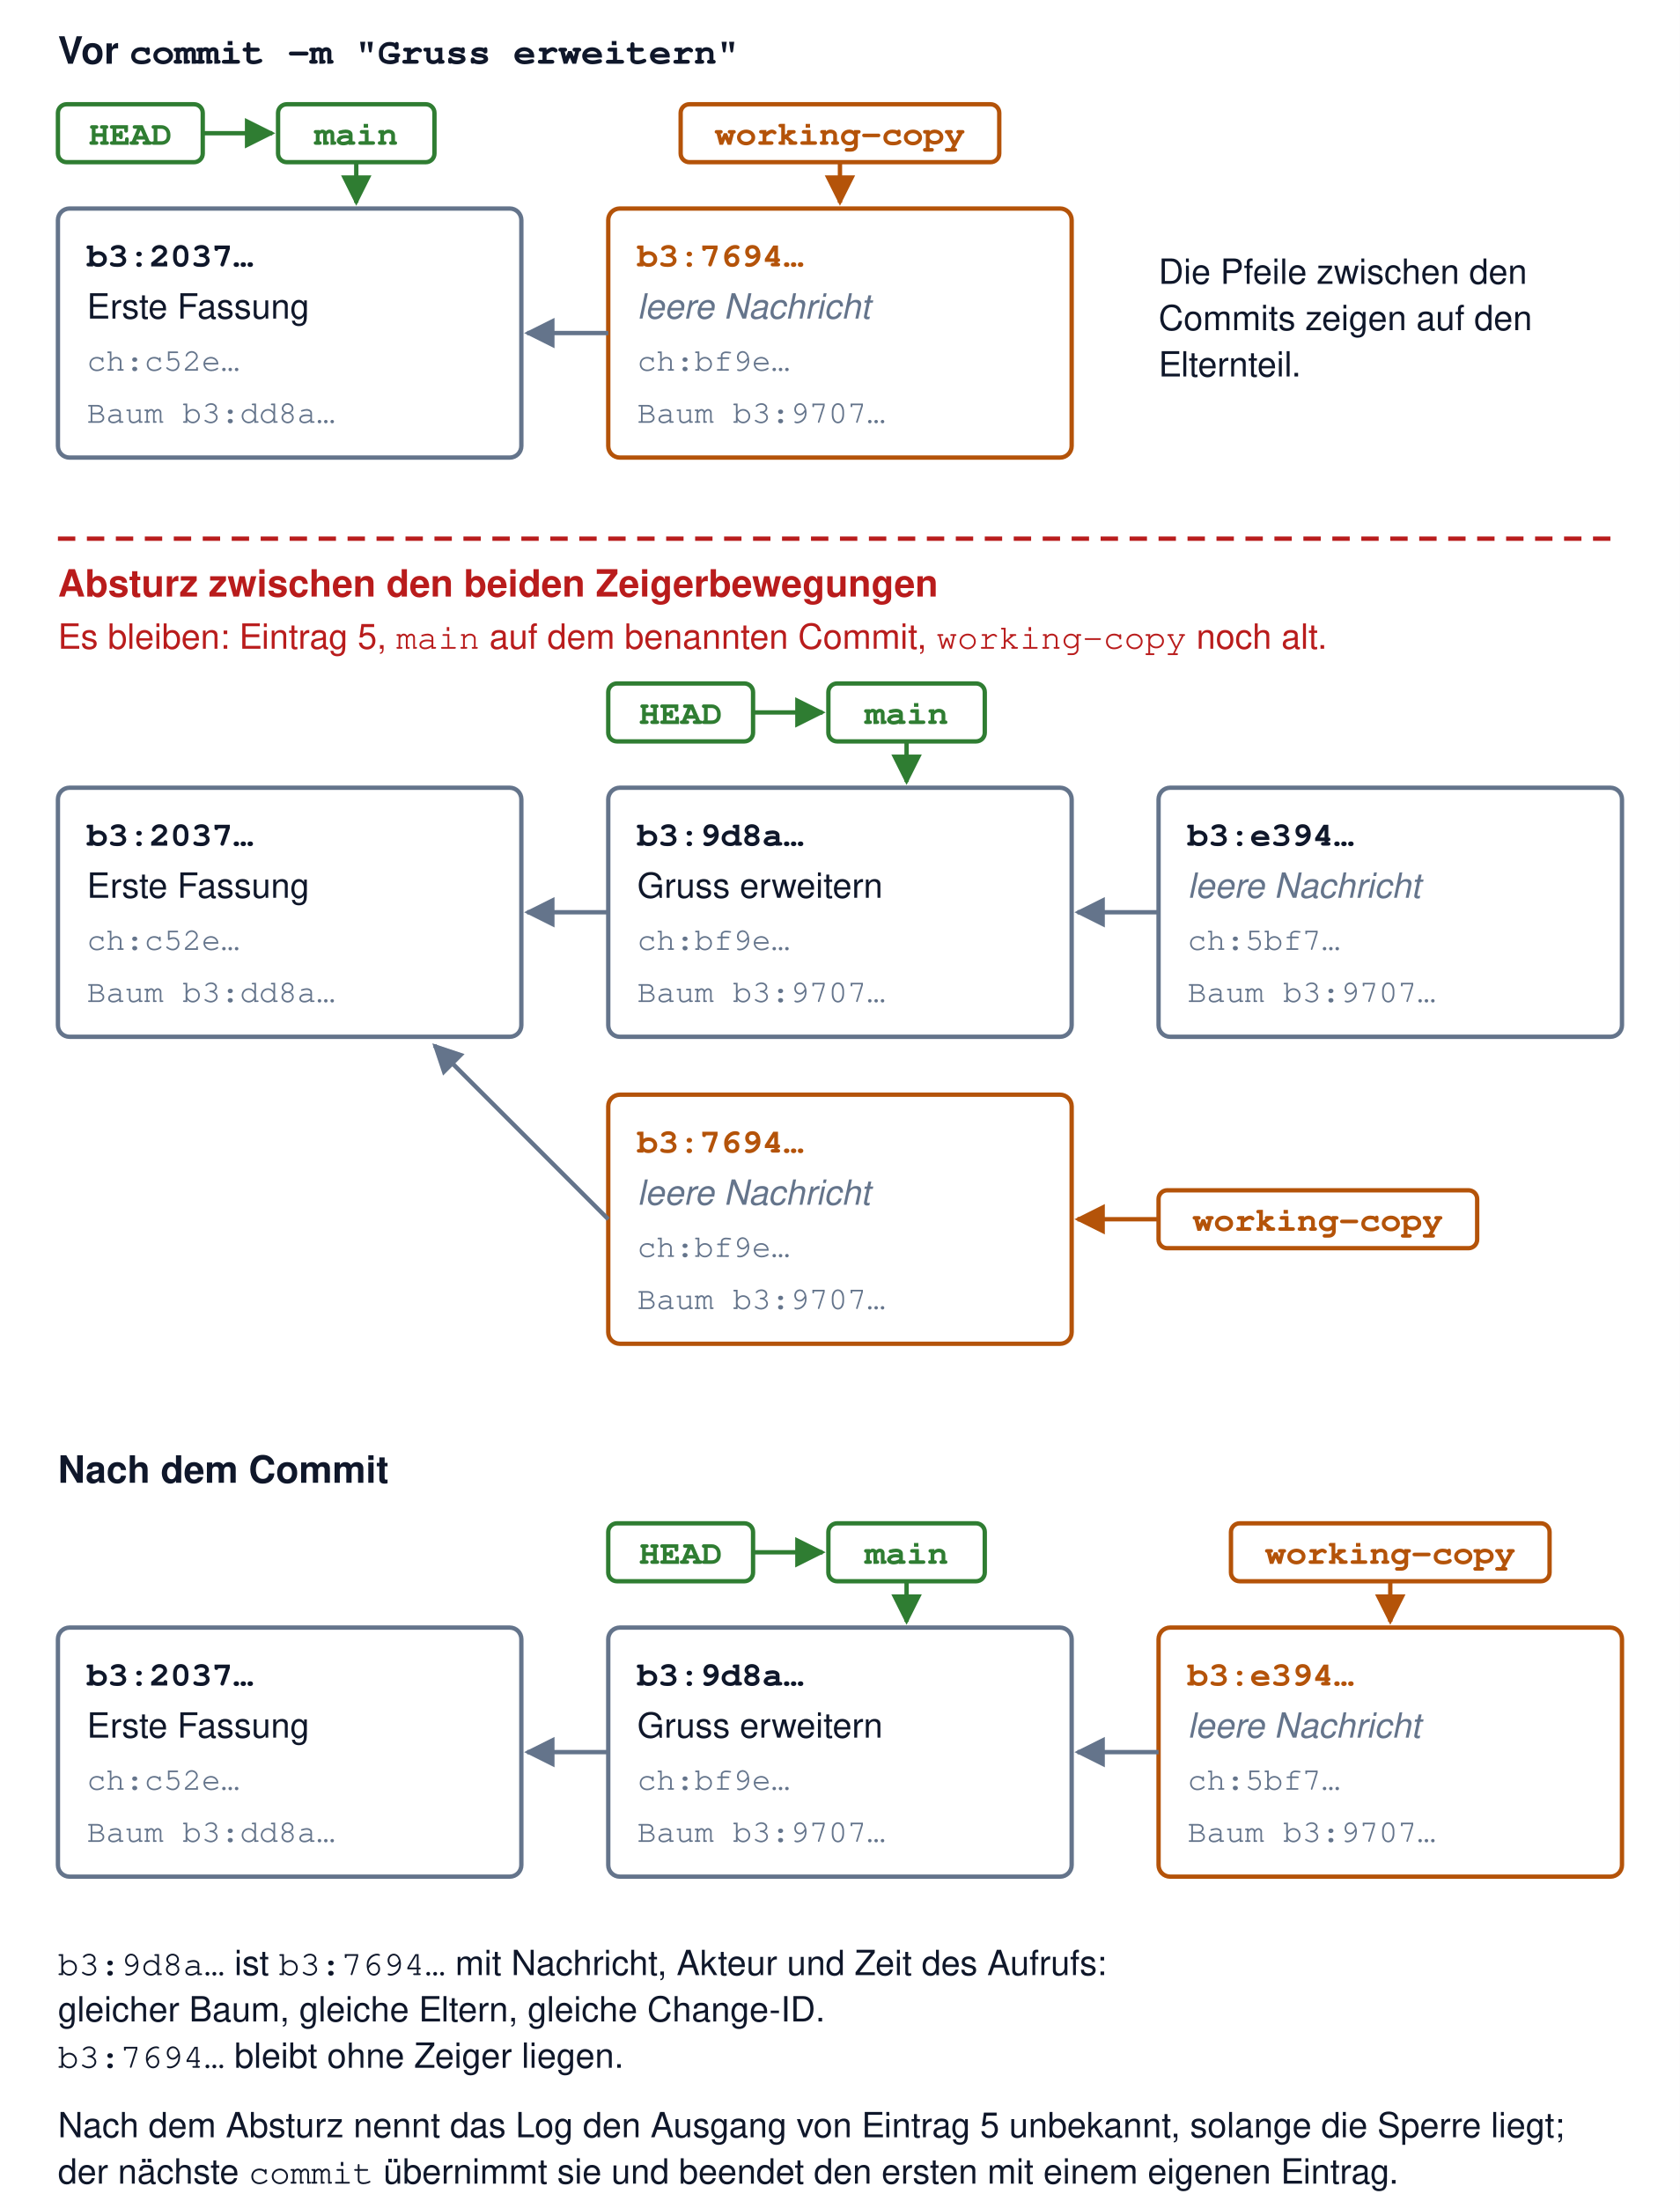
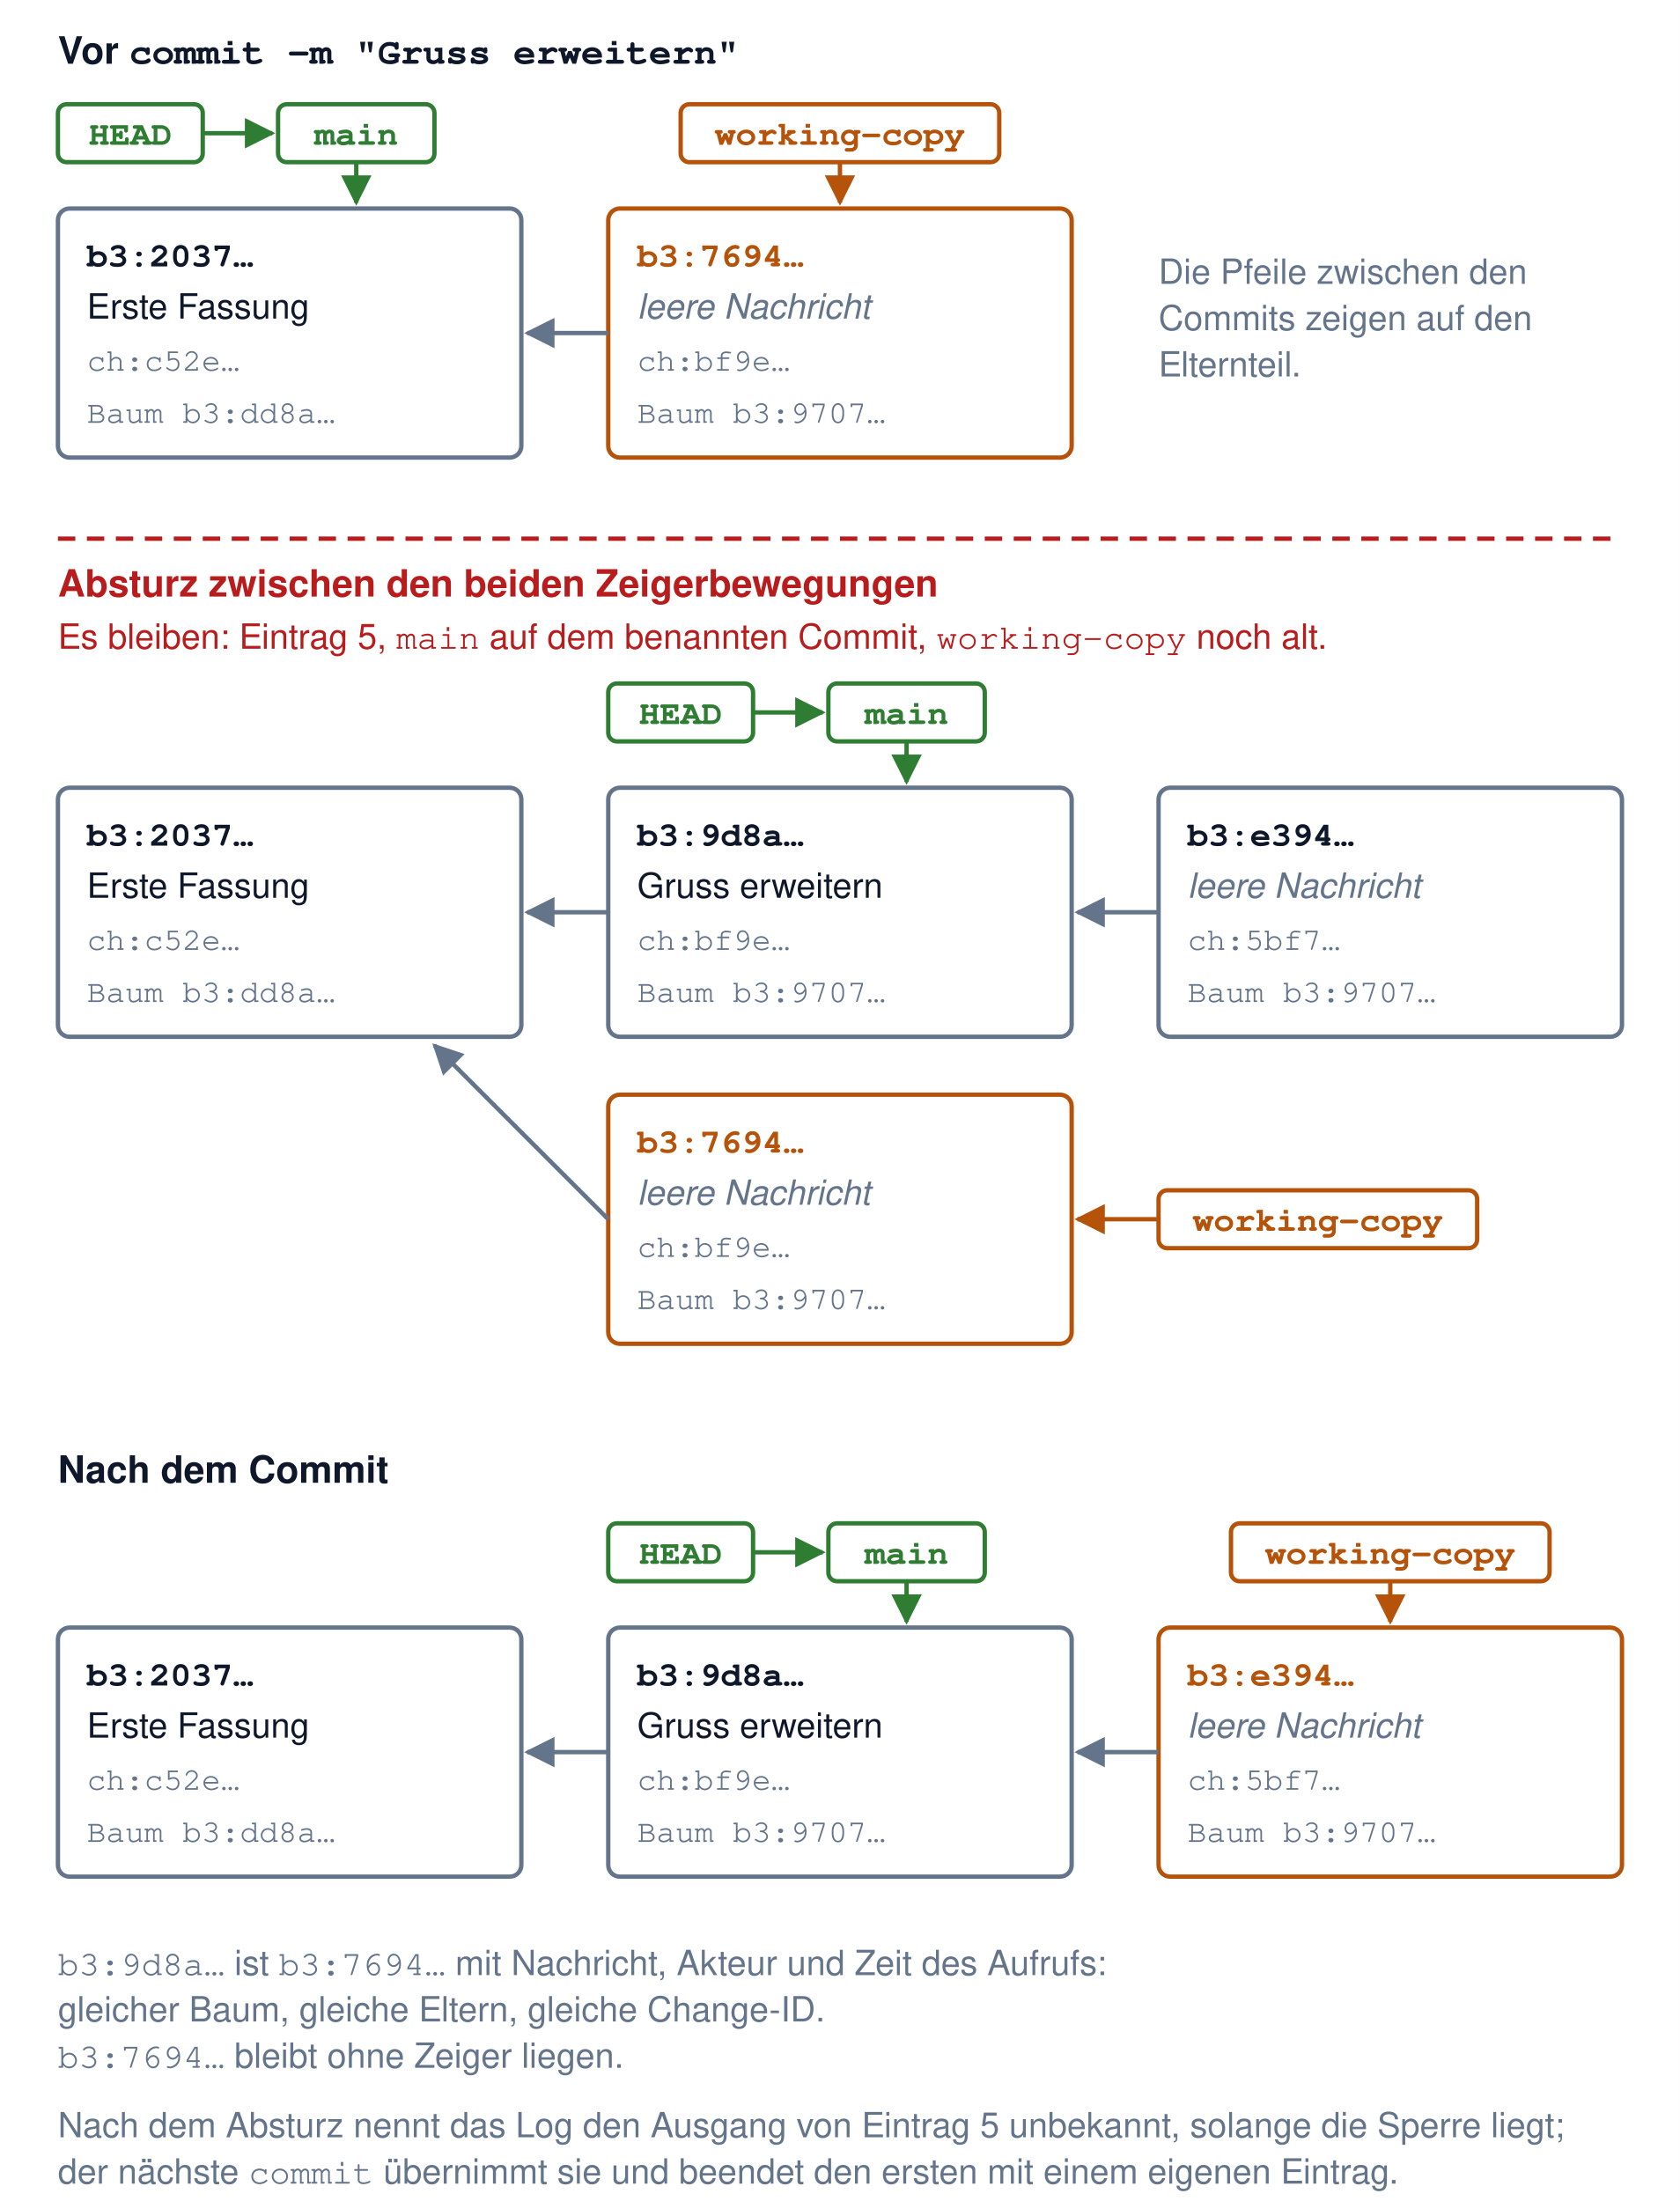
<svg xmlns="http://www.w3.org/2000/svg" viewBox="0 0 580 760" font-family="Helvetica, Arial, sans-serif">
  <defs>
    <marker id="arrow" viewBox="0 0 10 10" refX="9" refY="5" markerWidth="7" markerHeight="7" orient="auto">
      <path d="M0,0 L10,5 L0,10 z" fill="#64748B" />
    </marker>
    <marker id="arrow-green" viewBox="0 0 10 10" refX="9" refY="5" markerWidth="7" markerHeight="7" orient="auto">
      <path d="M0,0 L10,5 L0,10 z" fill="#2F7D32" />
    </marker>
    <marker id="arrow-orange" viewBox="0 0 10 10" refX="9" refY="5" markerWidth="7" markerHeight="7" orient="auto">
      <path d="M0,0 L10,5 L0,10 z" fill="#B45309" />
    </marker>
  </defs>
  <rect x="0" y="0" width="580" height="760" fill="#FFFFFF" />
  <g font-size="13" font-weight="bold" fill="#0F172A">
    <text x="20" y="22">Vor <tspan font-family="Courier, monospace">commit -m "Gruss erweitern"</tspan>
    </text>
    <text x="20" y="206" fill="#B91C1C">Absturz zwischen den beiden Zeigerbewegungen</text>
    <text x="20" y="512">Nach dem Commit</text>
  </g>
  <line x1="20" y1="186" x2="560" y2="186" stroke="#B91C1C" stroke-width="1.5" stroke-dasharray="6 4" />
  <g stroke-width="1.5" fill="#FFFFFF">
    <rect x="20" y="72" width="160" height="86" rx="4" stroke="#64748B" />
    <rect x="210" y="72" width="160" height="86" rx="4" stroke="#B45309" />
    <rect x="20" y="272" width="160" height="86" rx="4" stroke="#64748B" />
    <rect x="210" y="272" width="160" height="86" rx="4" stroke="#64748B" />
    <rect x="400" y="272" width="160" height="86" rx="4" stroke="#64748B" />
    <rect x="210" y="378" width="160" height="86" rx="4" stroke="#B45309" />
    <rect x="20" y="562" width="160" height="86" rx="4" stroke="#64748B" />
    <rect x="210" y="562" width="160" height="86" rx="4" stroke="#64748B" />
    <rect x="400" y="562" width="160" height="86" rx="4" stroke="#B45309" />
  </g>
  <g font-family="Courier, monospace" font-size="12" font-weight="bold" fill="#0F172A">
    <text x="30" y="92">b3:2037…</text>
    <text x="220" y="92" fill="#B45309">b3:7694…</text>
    <text x="30" y="292">b3:2037…</text>
    <text x="220" y="292">b3:9d8a…</text>
    <text x="410" y="292">b3:e394…</text>
    <text x="220" y="398" fill="#B45309">b3:7694…</text>
    <text x="30" y="582">b3:2037…</text>
    <text x="220" y="582">b3:9d8a…</text>
    <text x="410" y="582" fill="#B45309">b3:e394…</text>
  </g>
  <g font-size="12" fill="#0F172A">
    <text x="30" y="110">Erste Fassung</text>
    <text x="220" y="110" fill="#64748B" font-style="italic">leere Nachricht</text>
    <text x="30" y="310">Erste Fassung</text>
    <text x="220" y="310">Gruss erweitern</text>
    <text x="410" y="310" fill="#64748B" font-style="italic">leere Nachricht</text>
    <text x="220" y="416" fill="#64748B" font-style="italic">leere Nachricht</text>
    <text x="30" y="600">Erste Fassung</text>
    <text x="220" y="600">Gruss erweitern</text>
    <text x="410" y="600" fill="#64748B" font-style="italic">leere Nachricht</text>
  </g>
  <g font-family="Courier, monospace" font-size="11" fill="#64748B">
    <text x="30" y="128">ch:c52e…</text>
    <text x="30" y="146">Baum b3:dd8a…</text>
    <text x="220" y="128">ch:bf9e…</text>
    <text x="220" y="146">Baum b3:9707…</text>
    <text x="30" y="328">ch:c52e…</text>
    <text x="30" y="346">Baum b3:dd8a…</text>
    <text x="220" y="328">ch:bf9e…</text>
    <text x="220" y="346">Baum b3:9707…</text>
    <text x="410" y="328">ch:5bf7…</text>
    <text x="410" y="346">Baum b3:9707…</text>
    <text x="220" y="434">ch:bf9e…</text>
    <text x="220" y="452">Baum b3:9707…</text>
    <text x="30" y="618">ch:c52e…</text>
    <text x="30" y="636">Baum b3:dd8a…</text>
    <text x="220" y="618">ch:bf9e…</text>
    <text x="220" y="636">Baum b3:9707…</text>
    <text x="410" y="618">ch:5bf7…</text>
    <text x="410" y="636">Baum b3:9707…</text>
  </g>
  <g stroke="#64748B" stroke-width="1.5" marker-end="url(#arrow)">
    <line x1="210" y1="115" x2="182" y2="115" />
    <line x1="210" y1="315" x2="182" y2="315" />
    <line x1="400" y1="315" x2="372" y2="315" />
    <line x1="210" y1="421" x2="150" y2="361" />
    <line x1="210" y1="605" x2="182" y2="605" />
    <line x1="400" y1="605" x2="372" y2="605" />
  </g>
  <g stroke-width="1.5" fill="#FFFFFF">
    <rect x="20" y="36" width="50" height="20" rx="3" stroke="#2F7D32" />
    <rect x="96" y="36" width="54" height="20" rx="3" stroke="#2F7D32" />
    <rect x="235" y="36" width="110" height="20" rx="3" stroke="#B45309" />
    <rect x="210" y="236" width="50" height="20" rx="3" stroke="#2F7D32" />
    <rect x="286" y="236" width="54" height="20" rx="3" stroke="#2F7D32" />
    <rect x="400" y="411" width="110" height="20" rx="3" stroke="#B45309" />
    <rect x="210" y="526" width="50" height="20" rx="3" stroke="#2F7D32" />
    <rect x="286" y="526" width="54" height="20" rx="3" stroke="#2F7D32" />
    <rect x="425" y="526" width="110" height="20" rx="3" stroke="#B45309" />
  </g>
  <g font-family="Courier, monospace" font-size="12" font-weight="bold" text-anchor="middle">
    <text x="45" y="50" fill="#2F7D32">HEAD</text>
    <text x="123" y="50" fill="#2F7D32">main</text>
    <text x="290" y="50" fill="#B45309">working-copy</text>
    <text x="235" y="250" fill="#2F7D32">HEAD</text>
    <text x="313" y="250" fill="#2F7D32">main</text>
    <text x="455" y="425" fill="#B45309">working-copy</text>
    <text x="235" y="540" fill="#2F7D32">HEAD</text>
    <text x="313" y="540" fill="#2F7D32">main</text>
    <text x="480" y="540" fill="#B45309">working-copy</text>
  </g>
  <g stroke-width="1.5">
    <line x1="70" y1="46" x2="94" y2="46" stroke="#2F7D32" marker-end="url(#arrow-green)" />
    <line x1="123" y1="56" x2="123" y2="70" stroke="#2F7D32" marker-end="url(#arrow-green)" />
    <line x1="290" y1="56" x2="290" y2="70" stroke="#B45309" marker-end="url(#arrow-orange)" />
    <line x1="260" y1="246" x2="284" y2="246" stroke="#2F7D32" marker-end="url(#arrow-green)" />
    <line x1="313" y1="256" x2="313" y2="270" stroke="#2F7D32" marker-end="url(#arrow-green)" />
    <line x1="400" y1="421" x2="372" y2="421" stroke="#B45309" marker-end="url(#arrow-orange)" />
    <line x1="260" y1="536" x2="284" y2="536" stroke="#2F7D32" marker-end="url(#arrow-green)" />
    <line x1="313" y1="546" x2="313" y2="560" stroke="#2F7D32" marker-end="url(#arrow-green)" />
    <line x1="480" y1="546" x2="480" y2="560" stroke="#B45309" marker-end="url(#arrow-orange)" />
  </g>
-   <g font-size="12" fill="#0F172A">
+   <g font-size="12" fill="#64748B">
    <text x="400" y="98">Die Pfeile zwischen den</text>
    <text x="400" y="114">Commits zeigen auf den</text>
    <text x="400" y="130">Elternteil.</text>
    <text x="20" y="224" fill="#B91C1C">Es bleiben: Eintrag 5, <tspan font-family="Courier, monospace">main</tspan> auf dem benannten Commit, <tspan font-family="Courier, monospace">working-copy</tspan> noch alt.</text>
    <text x="20" y="682">
      <tspan font-family="Courier, monospace">b3:9d8a…</tspan> ist <tspan font-family="Courier, monospace">b3:7694…</tspan> mit Nachricht, Akteur und Zeit des Aufrufs:</text>
    <text x="20" y="698">gleicher Baum, gleiche Eltern, gleiche Change-ID.</text>
    <text x="20" y="714">
      <tspan font-family="Courier, monospace">b3:7694…</tspan> bleibt ohne Zeiger liegen.</text>
    <text x="20" y="738">Nach dem Absturz nennt das Log den Ausgang von Eintrag 5 unbekannt, solange die Sperre liegt;</text>
    <text x="20" y="754">der nächste <tspan font-family="Courier, monospace">commit</tspan> übernimmt sie und beendet den ersten mit einem eigenen Eintrag.</text>
  </g>
</svg>
